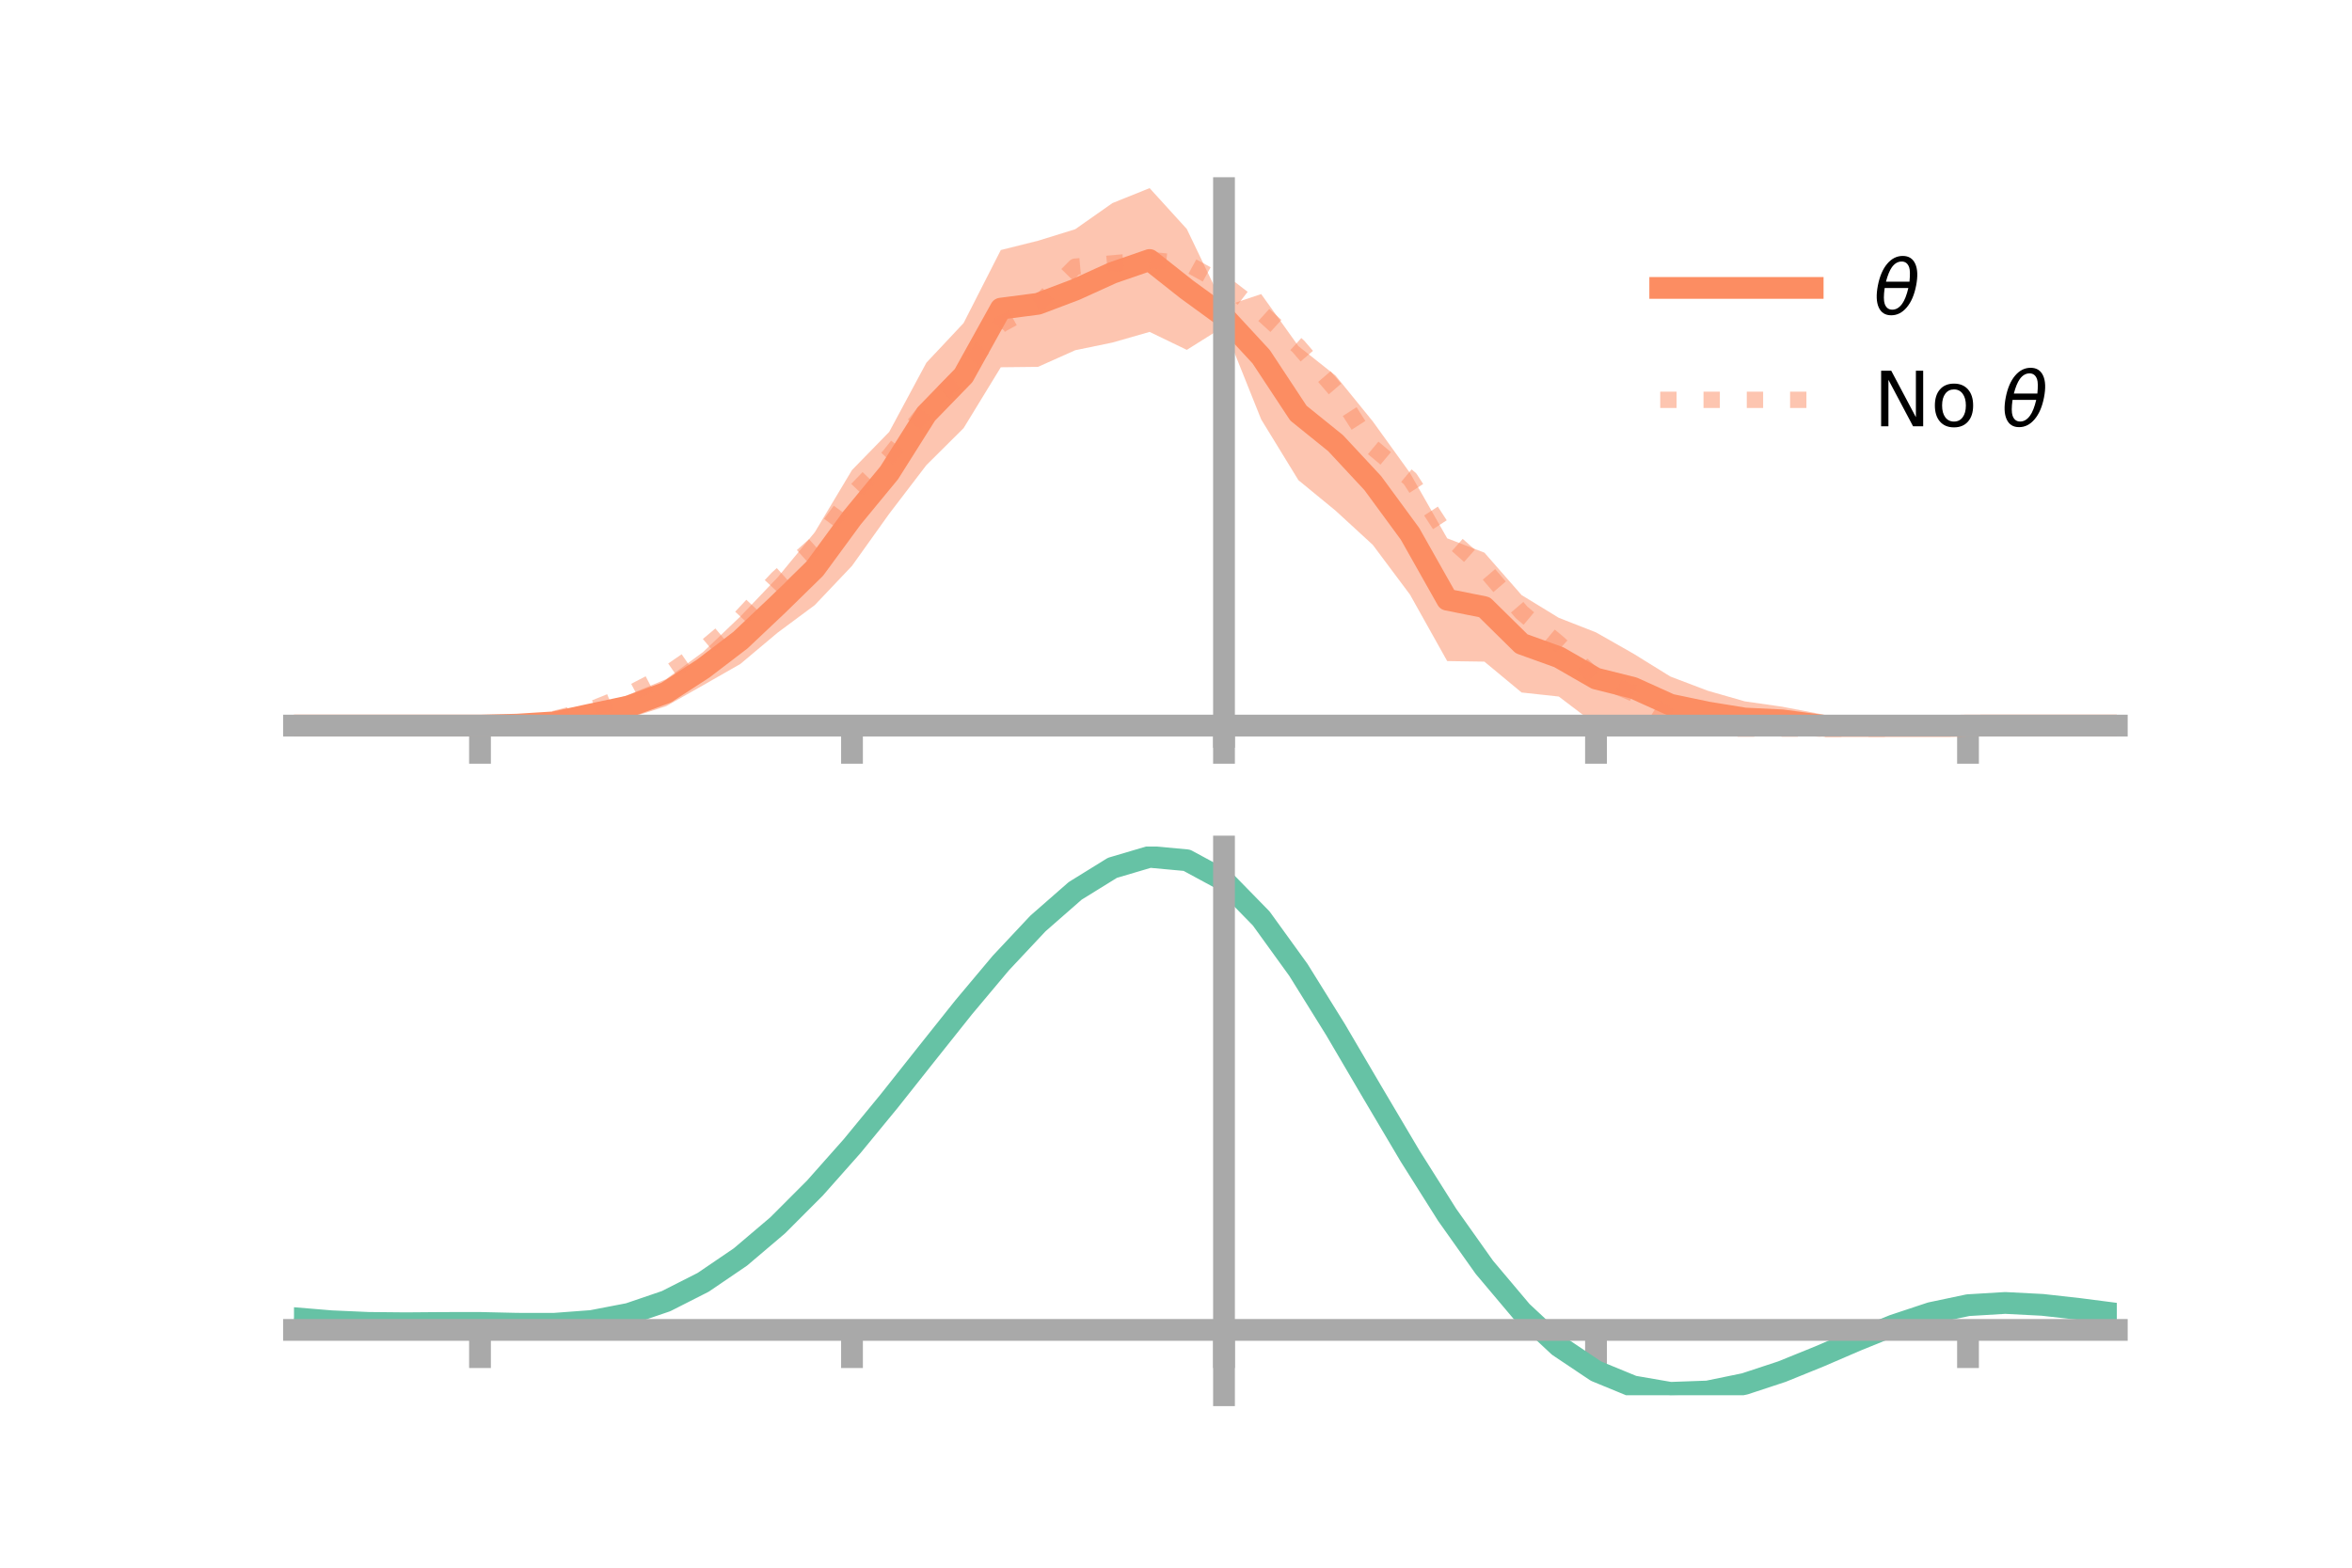
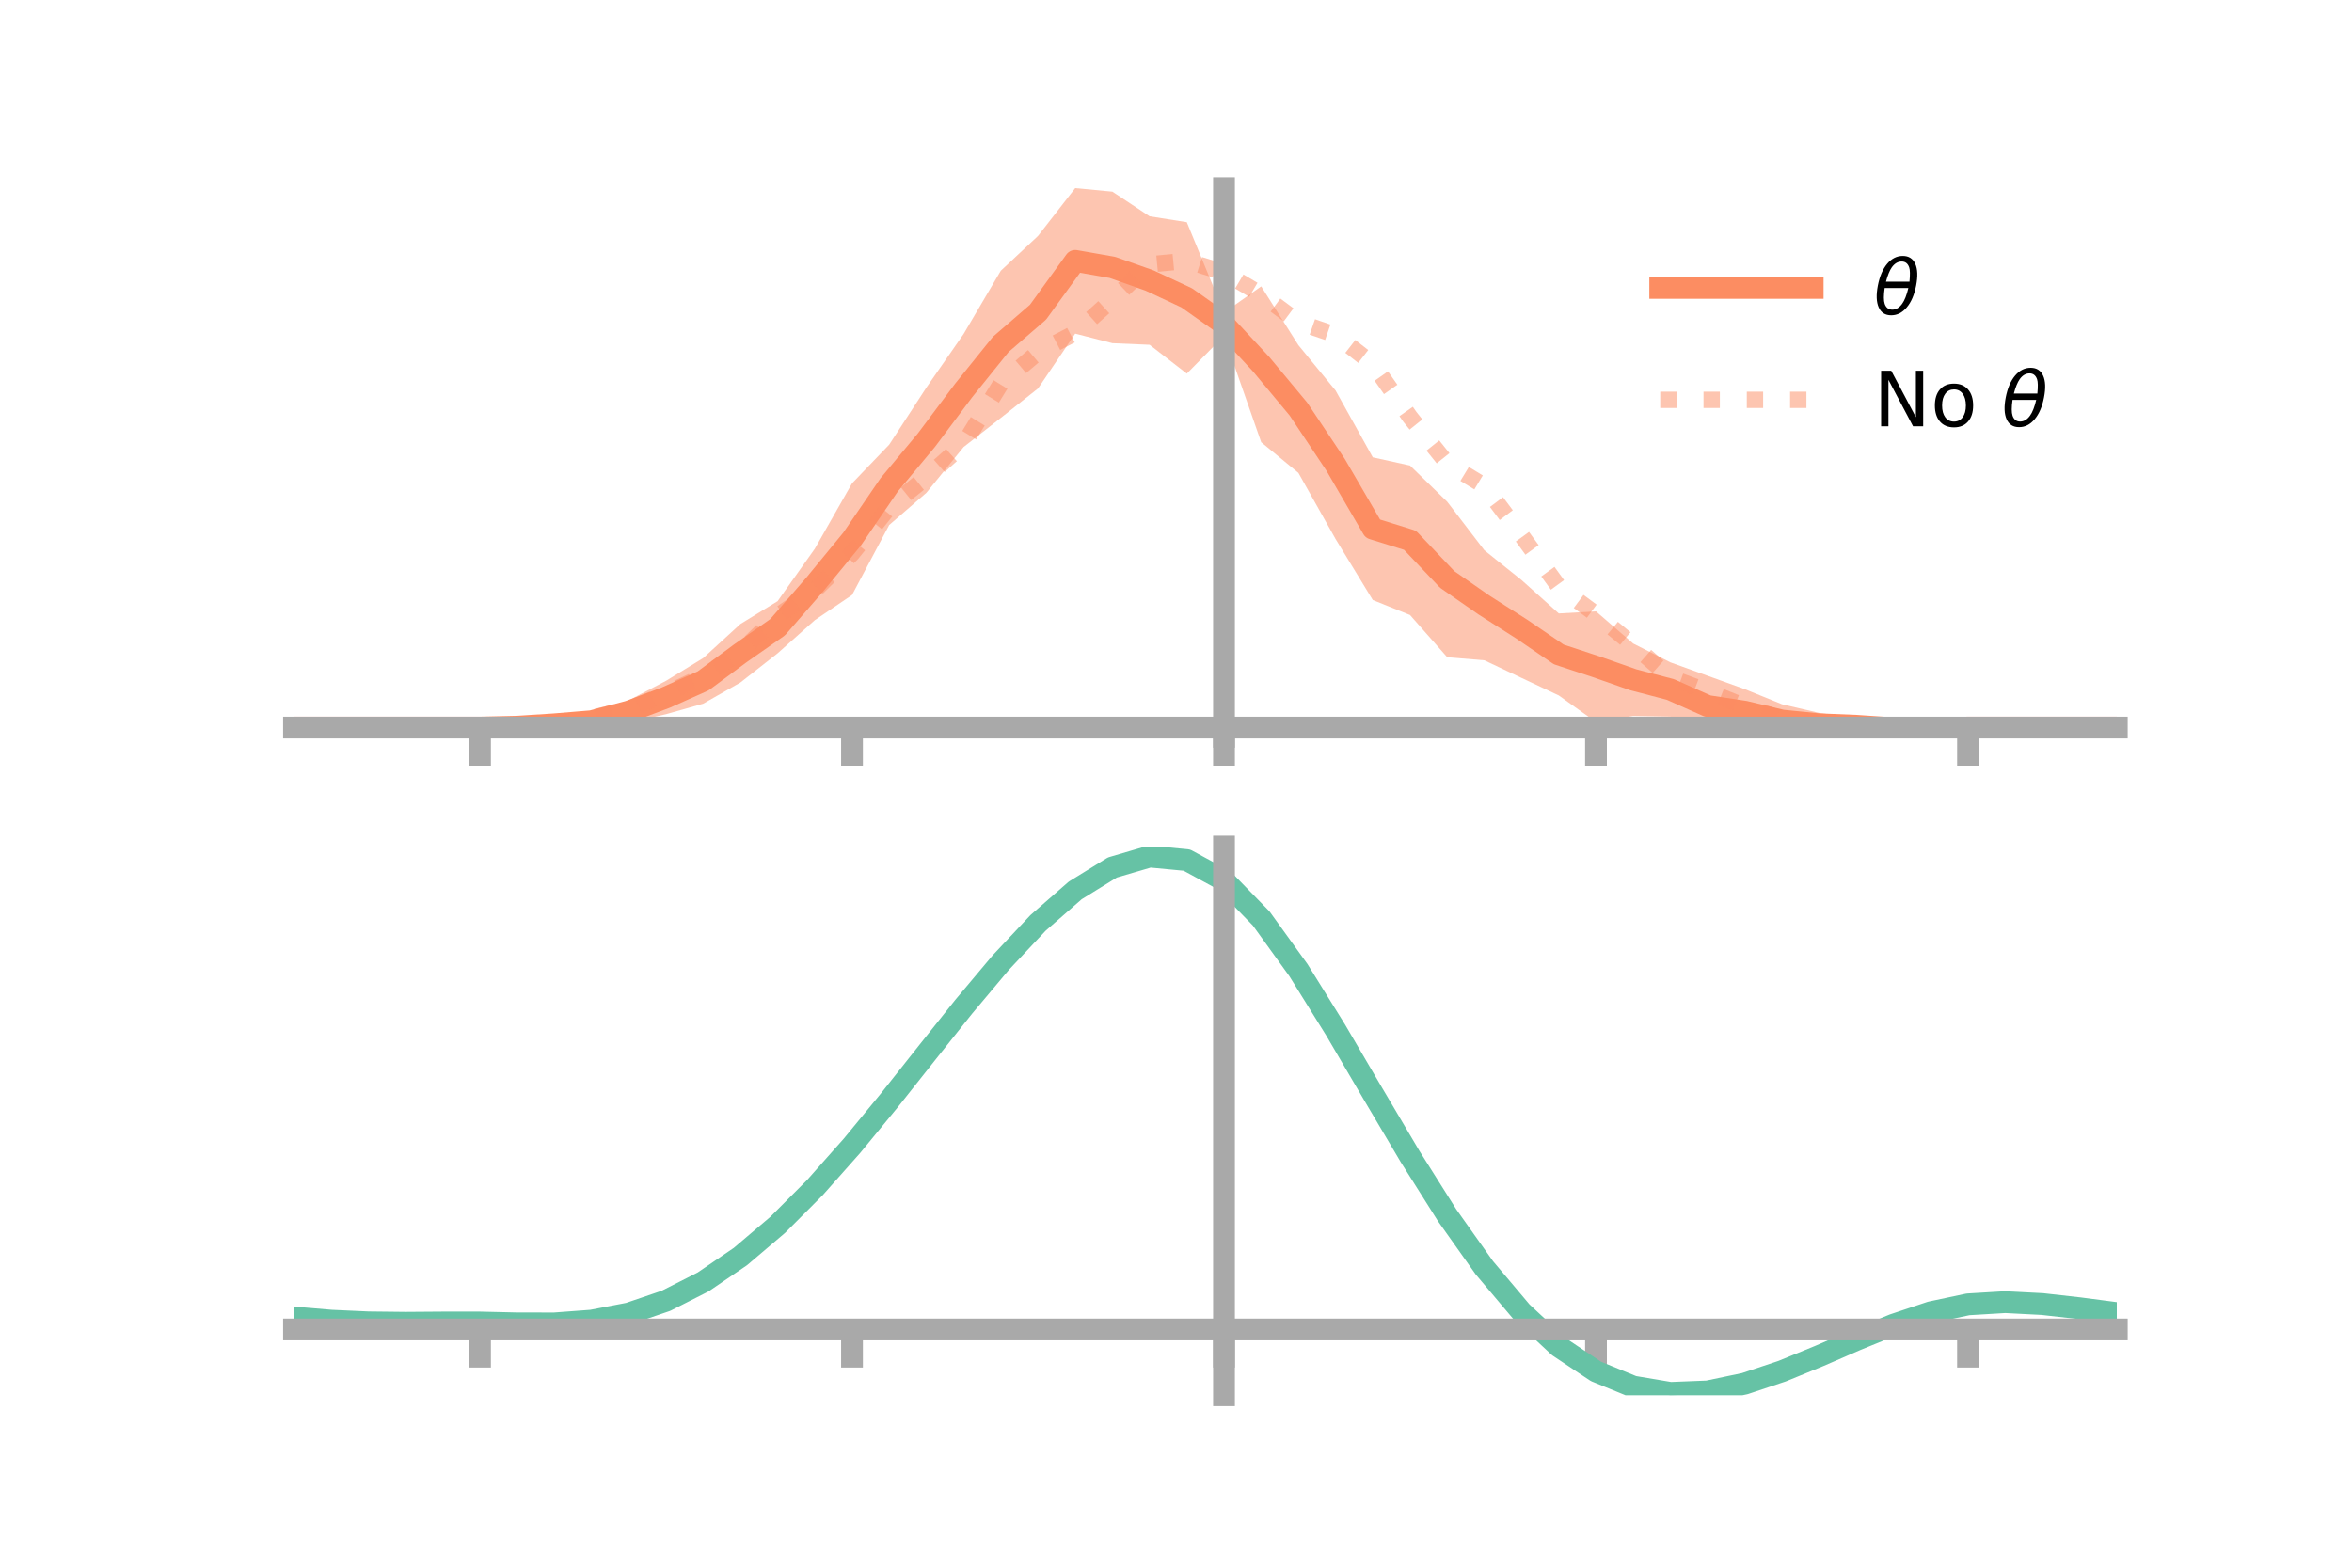
<svg xmlns="http://www.w3.org/2000/svg" xmlns:xlink="http://www.w3.org/1999/xlink" height="144pt" version="1.1" viewBox="0 0 216 144" width="216pt">
  <defs>
    <style type="text/css">*{stroke-linecap:butt;stroke-linejoin:round;}</style>
  </defs>
  <g id="figure_1">
    <g id="patch_1">
      <path d="M 0 144  L 216 144  L 216 0  L 0 0  z " style="fill:none;" />
    </g>
    <g id="axes_1">
      <g id="patch_2">
        <path d="M 27 67.68  L 194.4 67.68  L 194.4 17.28  L 27 17.28  z " style="fill:none;" />
      </g>
      <g id="PolyCollection_1">
-         <path clip-path="url(#p08a3c5df15)" d="M 27 66.649  L 27 66.649  L 30.416 66.649  L 33.833 66.649  L 37.249 66.649  L 40.665 66.649  L 44.082 66.647  L 47.498 66.439  L 50.914 66.001  L 54.331 65.023  L 57.747 63.808  L 61.163 62.39  L 64.58 59.883  L 67.996 56.621  L 71.412 53.038  L 74.829 48.888  L 78.245 43.176  L 81.661 39.674  L 85.078 33.314  L 88.494 29.674  L 91.91 22.968  L 95.327 22.114  L 98.743 21.057  L 102.159 18.656  L 105.576 17.28  L 108.992 21.035  L 112.408 28.149  L 115.824 27.013  L 119.241 31.793  L 122.657 34.503  L 126.073 38.708  L 129.49 43.446  L 132.906 49.448  L 136.322 50.764  L 139.739 54.662  L 143.155 56.75  L 146.571 58.087  L 149.988 60.03  L 153.404 62.144  L 156.82 63.443  L 160.237 64.423  L 163.653 64.912  L 167.069 65.567  L 170.486 66.339  L 173.902 66.377  L 177.318 66.588  L 180.735 66.648  L 184.151 66.649  L 187.567 66.649  L 190.984 66.649  L 194.4 66.649  L 194.4 66.649  L 194.4 66.649  L 190.984 66.649  L 187.567 66.649  L 184.151 66.649  L 180.735 66.652  L 177.318 66.827  L 173.902 67.05  L 170.486 67.498  L 167.069 67.68  L 163.653 67.422  L 160.237 67.58  L 156.82 67.447  L 153.404 67.314  L 149.988 66.339  L 146.571 66.572  L 143.155 63.981  L 139.739 63.609  L 136.322 60.775  L 132.906 60.724  L 129.49 54.619  L 126.073 50.048  L 122.657 46.909  L 119.241 44.105  L 115.824 38.527  L 112.408 29.994  L 108.992 32.137  L 105.576 30.486  L 102.159 31.466  L 98.743 32.171  L 95.327 33.698  L 91.91 33.735  L 88.494 39.327  L 85.078 42.721  L 81.661 47.193  L 78.245 51.978  L 74.829 55.578  L 71.412 58.115  L 67.996 60.985  L 64.58 62.939  L 61.163 64.874  L 57.747 65.968  L 54.331 66.196  L 50.914 66.695  L 47.498 66.688  L 44.082 66.65  L 40.665 66.649  L 37.249 66.649  L 33.833 66.649  L 30.416 66.649  L 27 66.649  z " style="fill:#fc8d62;fill-opacity:0.5;" />
+         <path clip-path="url(#pfde4f0756d)" d="M 27 66.832  L 27 66.832  L 30.416 66.832  L 33.833 66.832  L 37.249 66.832  L 40.665 66.832  L 44.082 66.831  L 47.498 66.576  L 50.914 66.214  L 54.331 65.555  L 57.747 64.328  L 61.163 62.538  L 64.58 60.446  L 67.996 57.318  L 71.412 55.221  L 74.829 50.404  L 78.245 44.399  L 81.661 40.842  L 85.078 35.595  L 88.494 30.676  L 91.91 24.87  L 95.327 21.672  L 98.743 17.28  L 102.159 17.604  L 105.576 19.869  L 108.992 20.41  L 112.408 28.714  L 115.824 26.305  L 119.241 31.703  L 122.657 35.871  L 126.073 42.009  L 129.49 42.761  L 132.906 46.085  L 136.322 50.546  L 139.739 53.285  L 143.155 56.347  L 146.571 56.157  L 149.988 59.111  L 153.404 60.84  L 156.82 62.072  L 160.237 63.304  L 163.653 64.689  L 167.069 65.484  L 170.486 65.963  L 173.902 66.591  L 177.318 66.715  L 180.735 66.832  L 184.151 66.832  L 187.567 66.832  L 190.984 66.832  L 194.4 66.832  L 194.4 66.832  L 194.4 66.832  L 190.984 66.832  L 187.567 66.832  L 184.151 66.832  L 180.735 66.833  L 177.318 67.057  L 173.902 67.204  L 170.486 67.367  L 167.069 67.569  L 163.653 67.68  L 160.237 67.438  L 156.82 67.632  L 153.404 65.826  L 149.988 65.766  L 146.571 66.324  L 143.155 63.882  L 139.739 62.272  L 136.322 60.653  L 132.906 60.366  L 129.49 56.489  L 126.073 55.116  L 122.657 49.513  L 119.241 43.436  L 115.824 40.617  L 112.408 30.851  L 108.992 34.318  L 105.576 31.669  L 102.159 31.522  L 98.743 30.645  L 95.327 35.683  L 91.91 38.386  L 88.494 41.062  L 85.078 45.262  L 81.661 48.223  L 78.245 54.655  L 74.829 56.965  L 71.412 60.01  L 67.996 62.692  L 64.58 64.636  L 61.163 65.602  L 57.747 66.381  L 54.331 66.939  L 50.914 66.845  L 47.498 66.922  L 44.082 66.833  L 40.665 66.832  L 37.249 66.832  L 33.833 66.832  L 30.416 66.832  L 27 66.832  z " style="fill:#fc8d62;fill-opacity:0.5;" />
      </g>
      <g id="matplotlib.axis_1">
        <g id="xtick_1">
          <g id="line2d_1">
            <defs>
-               <path d="M 0 0  L 0 3.5  " id="m9d29e92a29" style="stroke:#a9a9a9;stroke-width:2;" />
+               <path d="M 0 0  L 0 3.5  " id="m59a9b8407d" style="stroke:#a9a9a9;stroke-width:2;" />
            </defs>
            <g>
-               <use style="fill:#a9a9a9;stroke:#a9a9a9;stroke-width:2;" x="44.082" xlink:href="#m9d29e92a29" y="66.649" />
+               <use style="fill:#a9a9a9;stroke:#a9a9a9;stroke-width:2;" x="44.082" xlink:href="#m59a9b8407d" y="66.832" />
            </g>
          </g>
        </g>
        <g id="xtick_2">
          <g id="line2d_2">
            <g>
-               <use style="fill:#a9a9a9;stroke:#a9a9a9;stroke-width:2;" x="78.245" xlink:href="#m9d29e92a29" y="66.649" />
+               <use style="fill:#a9a9a9;stroke:#a9a9a9;stroke-width:2;" x="78.245" xlink:href="#m59a9b8407d" y="66.832" />
            </g>
          </g>
        </g>
        <g id="xtick_3">
          <g id="line2d_3">
            <g>
-               <use style="fill:#a9a9a9;stroke:#a9a9a9;stroke-width:2;" x="112.408" xlink:href="#m9d29e92a29" y="66.649" />
+               <use style="fill:#a9a9a9;stroke:#a9a9a9;stroke-width:2;" x="112.408" xlink:href="#m59a9b8407d" y="66.832" />
            </g>
          </g>
        </g>
        <g id="xtick_4">
          <g id="line2d_4">
            <g>
-               <use style="fill:#a9a9a9;stroke:#a9a9a9;stroke-width:2;" x="146.571" xlink:href="#m9d29e92a29" y="66.649" />
+               <use style="fill:#a9a9a9;stroke:#a9a9a9;stroke-width:2;" x="146.571" xlink:href="#m59a9b8407d" y="66.832" />
            </g>
          </g>
        </g>
        <g id="xtick_5">
          <g id="line2d_5">
            <g>
-               <use style="fill:#a9a9a9;stroke:#a9a9a9;stroke-width:2;" x="180.735" xlink:href="#m9d29e92a29" y="66.649" />
+               <use style="fill:#a9a9a9;stroke:#a9a9a9;stroke-width:2;" x="180.735" xlink:href="#m59a9b8407d" y="66.832" />
            </g>
          </g>
        </g>
      </g>
      <g id="matplotlib.axis_2" />
      <g id="line2d_6">
-         <path clip-path="url(#p08a3c5df15)" d="M 27 66.649  L 30.416 66.649  L 33.833 66.649  L 37.249 66.649  L 40.665 66.649  L 44.082 66.649  L 47.498 66.563  L 50.914 66.348  L 54.331 65.61  L 57.747 64.888  L 61.163 63.632  L 64.58 61.411  L 67.996 58.803  L 71.412 55.576  L 74.829 52.233  L 78.245 47.577  L 81.661 43.433  L 85.078 38.017  L 88.494 34.5  L 91.91 28.351  L 95.327 27.906  L 98.743 26.614  L 102.159 25.061  L 105.576 23.883  L 108.992 26.586  L 112.408 29.072  L 115.824 32.77  L 119.241 37.949  L 122.657 40.706  L 126.073 44.378  L 129.49 49.032  L 132.906 55.086  L 136.322 55.77  L 139.739 59.135  L 143.155 60.366  L 146.571 62.33  L 149.988 63.185  L 153.404 64.729  L 156.82 65.445  L 160.237 66.002  L 163.653 66.167  L 167.069 66.623  L 170.486 66.918  L 173.902 66.713  L 177.318 66.708  L 180.735 66.65  L 184.151 66.649  L 187.567 66.649  L 190.984 66.649  L 194.4 66.649  " style="fill:none;stroke:#fc8d62;stroke-linecap:square;stroke-width:2;" />
+         <path clip-path="url(#pfde4f0756d)" d="M 27 66.832  L 30.416 66.832  L 33.833 66.832  L 37.249 66.832  L 40.665 66.832  L 44.082 66.832  L 47.498 66.749  L 50.914 66.53  L 54.331 66.247  L 57.747 65.355  L 61.163 64.07  L 64.58 62.541  L 67.996 60.005  L 71.412 57.615  L 74.829 53.685  L 78.245 49.527  L 81.661 44.532  L 85.078 40.428  L 88.494 35.869  L 91.91 31.628  L 95.327 28.677  L 98.743 23.962  L 102.159 24.563  L 105.576 25.769  L 108.992 27.364  L 112.408 29.782  L 115.824 33.461  L 119.241 37.569  L 122.657 42.692  L 126.073 48.562  L 129.49 49.625  L 132.906 53.226  L 136.322 55.599  L 139.739 57.779  L 143.155 60.114  L 146.571 61.24  L 149.988 62.439  L 153.404 63.333  L 156.82 64.852  L 160.237 65.371  L 163.653 66.185  L 167.069 66.526  L 170.486 66.665  L 173.902 66.897  L 177.318 66.886  L 180.735 66.832  L 184.151 66.832  L 187.567 66.832  L 190.984 66.832  L 194.4 66.832  " style="fill:none;stroke:#fc8d62;stroke-linecap:square;stroke-width:2;" />
      </g>
      <g id="line2d_7">
-         <path clip-path="url(#p08a3c5df15)" d="M 27 66.649  L 30.416 66.649  L 33.833 66.649  L 37.249 66.649  L 40.665 66.649  L 44.082 66.647  L 47.498 66.513  L 50.914 66.036  L 54.331 65.156  L 57.747 63.772  L 61.163 61.994  L 64.58 59.649  L 67.996 56.772  L 71.412 53.124  L 74.829 50.054  L 78.245 45.458  L 81.661 41.899  L 85.078 37.614  L 88.494 34.21  L 91.91 29.815  L 95.327 27.946  L 98.743 24.494  L 102.159 24.193  L 105.576 23.883  L 108.992 24.201  L 112.408 26.08  L 115.824 28.709  L 119.241 31.82  L 122.657 35.795  L 126.073 41.112  L 129.49 43.971  L 132.906 49.239  L 136.322 52.271  L 139.739 56.256  L 143.155 59.116  L 146.571 62.241  L 149.988 63.684  L 153.404 65.854  L 156.82 66.607  L 160.237 67.182  L 163.653 67.483  L 167.069 67.527  L 170.486 67.283  L 173.902 66.997  L 177.318 66.751  L 180.735 66.651  L 184.151 66.649  L 187.567 66.649  L 190.984 66.649  L 194.4 66.649  " style="fill:none;stroke:#fc8d62;stroke-dasharray:1.5,2.475;stroke-dashoffset:0;stroke-opacity:0.5;stroke-width:1.5;" />
+         <path clip-path="url(#pfde4f0756d)" d="M 27 66.832  L 30.416 66.832  L 33.833 66.832  L 37.249 66.832  L 40.665 66.832  L 44.082 66.832  L 47.498 66.778  L 50.914 66.535  L 54.331 65.935  L 57.747 65.147  L 61.163 63.704  L 64.58 62.12  L 67.996 59.887  L 71.412 56.58  L 74.829 54.208  L 78.245 50.845  L 81.661 46.601  L 85.078 43.84  L 88.494 40.813  L 91.91 35.262  L 95.327 32.365  L 98.743 30.581  L 102.159 27.509  L 105.576 24.285  L 108.992 23.962  L 112.408 25.026  L 115.824 27.05  L 119.241 29.589  L 122.657 30.768  L 126.073 33.428  L 129.49 38.304  L 132.906 42.564  L 136.322 44.635  L 139.739 49.196  L 143.155 53.893  L 146.571 56.428  L 149.988 59.249  L 153.404 62.236  L 156.82 63.505  L 160.237 64.882  L 163.653 66.051  L 167.069 66.461  L 170.486 66.84  L 173.902 66.863  L 177.318 66.854  L 180.735 66.832  L 184.151 66.832  L 187.567 66.832  L 190.984 66.832  L 194.4 66.832  " style="fill:none;stroke:#fc8d62;stroke-dasharray:1.5,2.475;stroke-dashoffset:0;stroke-opacity:0.5;stroke-width:1.5;" />
      </g>
      <g id="patch_3">
        <path d="M 112.408 67.68  L 112.408 17.28  " style="fill:none;stroke:#a9a9a9;stroke-linecap:square;stroke-linejoin:miter;stroke-width:2;" />
      </g>
      <g id="patch_4">
        <path d="M 194.4 67.68  L 194.4 17.28  " style="fill:none;" />
      </g>
      <g id="patch_5">
-         <path d="M 27 66.649  L 194.4 66.649  " style="fill:none;stroke:#a9a9a9;stroke-linecap:square;stroke-linejoin:miter;stroke-width:2;" />
+         <path d="M 27 66.832  L 194.4 66.832  " style="fill:none;stroke:#a9a9a9;stroke-linecap:square;stroke-linejoin:miter;stroke-width:2;" />
      </g>
      <g id="patch_6">
        <path d="M 27 17.28  L 194.4 17.28  " style="fill:none;" />
      </g>
      <g id="legend_1">
        <g id="line2d_8">
          <path d="M 152.47 26.449  L 166.47 26.449  " style="fill:none;stroke:#fc8d62;stroke-linecap:square;stroke-width:2;" />
        </g>
        <g id="line2d_9" />
        <g id="text_1">
          <g transform="translate(172.07 28.89891)scale(0.07 -0.07)">
            <defs>
              <path d="M 45.516 34.672  L 14.453 34.672  Q 12.359 20.062 14.5 13.875  Q 17.188 6.25 24.469 6.25  Q 31.781 6.25 37.359 13.922  Q 42.234 20.656 45.516 34.672  z M 47.016 42.969  Q 48.344 56.844 46.625 61.719  Q 43.953 69.438 36.766 69.438  Q 29.297 69.438 23.828 61.812  Q 19.531 55.672 16.156 42.969  z M 38.188 76.766  Q 49.906 76.766 54.594 66.406  Q 59.281 56.109 55.719 37.844  Q 52.203 19.625 43.453 9.281  Q 34.766 -1.125 23.047 -1.125  Q 11.281 -1.125 6.641 9.281  Q 2 19.625 5.516 37.844  Q 9.078 56.109 17.719 66.406  Q 26.422 76.766 38.188 76.766  z " id="DejaVuSans-Oblique-952" />
            </defs>
            <use transform="translate(0 0.234375)" xlink:href="#DejaVuSans-Oblique-952" />
          </g>
        </g>
        <g id="line2d_10">
          <path d="M 152.47 36.724  L 166.47 36.724  " style="fill:none;stroke:#fc8d62;stroke-dasharray:1.5,2.475;stroke-dashoffset:0;stroke-opacity:0.5;stroke-width:1.5;" />
        </g>
        <g id="line2d_11" />
        <g id="text_2">
          <g transform="translate(172.07 39.17359)scale(0.07 -0.07)">
            <defs>
              <path d="M 9.812 72.906  L 23.094 72.906  L 55.422 11.922  L 55.422 72.906  L 64.984 72.906  L 64.984 0  L 51.703 0  L 19.391 60.984  L 19.391 0  L 9.812 0  z " id="DejaVuSans-78" />
              <path d="M 30.609 48.391  Q 23.391 48.391 19.188 42.75  Q 14.984 37.109 14.984 27.297  Q 14.984 17.484 19.156 11.844  Q 23.344 6.203 30.609 6.203  Q 37.797 6.203 41.984 11.859  Q 46.188 17.531 46.188 27.297  Q 46.188 37.016 41.984 42.703  Q 37.797 48.391 30.609 48.391  z M 30.609 56  Q 42.328 56 49.016 48.375  Q 55.719 40.766 55.719 27.297  Q 55.719 13.875 49.016 6.219  Q 42.328 -1.422 30.609 -1.422  Q 18.844 -1.422 12.172 6.219  Q 5.516 13.875 5.516 27.297  Q 5.516 40.766 12.172 48.375  Q 18.844 56 30.609 56  z " id="DejaVuSans-111" />
              <path id="DejaVuSans-32" />
            </defs>
            <use transform="translate(0 0.234375)" xlink:href="#DejaVuSans-78" />
            <use transform="translate(74.80469 0.234375)" xlink:href="#DejaVuSans-111" />
            <use transform="translate(135.9863 0.234375)" xlink:href="#DejaVuSans-32" />
            <use transform="translate(167.7734 0.234375)" xlink:href="#DejaVuSans-Oblique-952" />
          </g>
        </g>
      </g>
    </g>
    <g id="axes_2">
      <g id="patch_7">
        <path d="M 27 128.16  L 194.4 128.16  L 194.4 77.76  L 27 77.76  z " style="fill:none;" />
      </g>
      <g id="PolyCollection_2">
-         <path clip-path="url(#pe98faa2808)" d="M 27 121.12  L 27 121.039  L 30.416 121.333  L 33.833 121.486  L 37.249 121.516  L 40.665 121.483  L 44.082 121.478  L 47.498 121.555  L 50.914 121.557  L 54.331 121.301  L 57.747 120.639  L 61.163 119.457  L 64.58 117.688  L 67.996 115.308  L 71.412 112.338  L 74.829 108.836  L 78.245 104.895  L 81.661 100.643  L 85.078 96.235  L 88.494 91.852  L 91.91 87.696  L 95.327 83.983  L 98.743 80.936  L 102.159 78.786  L 105.576 77.76  L 108.992 78.082  L 112.408 79.959  L 115.824 83.505  L 119.241 88.302  L 122.657 93.875  L 126.073 99.783  L 129.49 105.647  L 132.906 111.149  L 136.322 116.047  L 139.739 120.165  L 143.155 123.399  L 146.571 125.712  L 149.988 127.128  L 153.404 127.72  L 156.82 127.602  L 160.237 126.912  L 163.653 125.804  L 167.069 124.445  L 170.486 123.001  L 173.902 121.638  L 177.318 120.518  L 180.735 119.804  L 184.151 119.602  L 187.567 119.783  L 190.984 120.174  L 194.4 120.629  L 194.4 120.735  L 194.4 120.735  L 190.984 120.305  L 187.567 119.933  L 184.151 119.763  L 180.735 119.971  L 177.318 120.697  L 173.902 121.849  L 170.486 123.261  L 167.069 124.761  L 163.653 126.171  L 160.237 127.317  L 156.82 128.031  L 153.404 128.16  L 149.988 127.575  L 146.571 126.178  L 143.155 123.913  L 139.739 120.767  L 136.322 116.777  L 132.906 112.037  L 129.49 106.71  L 126.073 101.028  L 122.657 95.295  L 119.241 89.883  L 115.824 85.221  L 112.408 81.774  L 108.992 79.956  L 105.576 79.648  L 102.159 80.643  L 98.743 82.721  L 95.327 85.657  L 91.91 89.228  L 88.494 93.216  L 85.078 97.413  L 81.661 101.628  L 78.245 105.687  L 74.829 109.445  L 71.412 112.783  L 67.996 115.614  L 64.58 117.885  L 61.163 119.582  L 57.747 120.729  L 54.331 121.381  L 50.914 121.635  L 47.498 121.633  L 44.082 121.556  L 40.665 121.556  L 37.249 121.58  L 33.833 121.544  L 30.416 121.396  L 27 121.12  z " style="fill:#66c2a5;fill-opacity:0.5;" />
+         <path clip-path="url(#p40fd232bcb)" d="M 27 121.057  L 27 120.98  L 30.416 121.28  L 33.833 121.437  L 37.249 121.471  L 40.665 121.44  L 44.082 121.437  L 47.498 121.515  L 50.914 121.518  L 54.331 121.262  L 57.747 120.602  L 61.163 119.424  L 64.58 117.655  L 67.996 115.275  L 71.412 112.303  L 74.829 108.8  L 78.245 104.859  L 81.661 100.607  L 85.078 96.2  L 88.494 91.821  L 91.91 87.669  L 95.327 83.961  L 98.743 80.921  L 102.159 78.778  L 105.576 77.76  L 108.992 78.09  L 112.408 79.976  L 115.824 83.53  L 119.241 88.335  L 122.657 93.915  L 126.073 99.828  L 129.49 105.694  L 132.906 111.196  L 136.322 116.09  L 139.739 120.204  L 143.155 123.432  L 146.571 125.739  L 149.988 127.146  L 153.404 127.729  L 156.82 127.599  L 160.237 126.896  L 163.653 125.775  L 167.069 124.403  L 170.486 122.947  L 173.902 121.574  L 177.318 120.447  L 180.735 119.729  L 184.151 119.526  L 187.567 119.709  L 190.984 120.105  L 194.4 120.565  L 194.4 120.667  L 194.4 120.667  L 190.984 120.232  L 187.567 119.857  L 184.151 119.685  L 180.735 119.894  L 177.318 120.622  L 173.902 121.778  L 170.486 123.197  L 167.069 124.707  L 163.653 126.128  L 160.237 127.288  L 156.82 128.016  L 153.404 128.16  L 149.988 127.589  L 146.571 126.206  L 143.155 123.951  L 139.739 120.811  L 136.322 116.821  L 132.906 112.077  L 129.49 106.742  L 126.073 101.049  L 122.657 95.304  L 119.241 89.878  L 115.824 85.202  L 112.408 81.744  L 108.992 79.915  L 105.576 79.598  L 102.159 80.587  L 98.743 82.66  L 95.327 85.593  L 91.91 89.163  L 88.494 93.151  L 85.078 97.35  L 81.661 101.567  L 78.245 105.63  L 74.829 109.39  L 71.412 112.731  L 67.996 115.565  L 64.58 117.84  L 61.163 119.542  L 57.747 120.694  L 54.331 121.349  L 50.914 121.604  L 47.498 121.599  L 44.082 121.519  L 40.665 121.516  L 37.249 121.535  L 33.833 121.493  L 30.416 121.338  L 27 121.057  z " style="fill:#66c2a5;fill-opacity:0.5;" />
      </g>
      <g id="matplotlib.axis_3">
        <g id="xtick_6">
          <g id="line2d_12">
            <g>
-               <use style="fill:#a9a9a9;stroke:#a9a9a9;stroke-width:2;" x="44.082" xlink:href="#m9d29e92a29" y="122.159" />
+               <use style="fill:#a9a9a9;stroke:#a9a9a9;stroke-width:2;" x="44.082" xlink:href="#m59a9b8407d" y="122.116" />
            </g>
          </g>
        </g>
        <g id="xtick_7">
          <g id="line2d_13">
            <g>
-               <use style="fill:#a9a9a9;stroke:#a9a9a9;stroke-width:2;" x="78.245" xlink:href="#m9d29e92a29" y="122.159" />
+               <use style="fill:#a9a9a9;stroke:#a9a9a9;stroke-width:2;" x="78.245" xlink:href="#m59a9b8407d" y="122.116" />
            </g>
          </g>
        </g>
        <g id="xtick_8">
          <g id="line2d_14">
            <g>
-               <use style="fill:#a9a9a9;stroke:#a9a9a9;stroke-width:2;" x="112.408" xlink:href="#m9d29e92a29" y="122.159" />
+               <use style="fill:#a9a9a9;stroke:#a9a9a9;stroke-width:2;" x="112.408" xlink:href="#m59a9b8407d" y="122.116" />
            </g>
          </g>
        </g>
        <g id="xtick_9">
          <g id="line2d_15">
            <g>
-               <use style="fill:#a9a9a9;stroke:#a9a9a9;stroke-width:2;" x="146.571" xlink:href="#m9d29e92a29" y="122.159" />
+               <use style="fill:#a9a9a9;stroke:#a9a9a9;stroke-width:2;" x="146.571" xlink:href="#m59a9b8407d" y="122.116" />
            </g>
          </g>
        </g>
        <g id="xtick_10">
          <g id="line2d_16">
            <g>
-               <use style="fill:#a9a9a9;stroke:#a9a9a9;stroke-width:2;" x="180.735" xlink:href="#m9d29e92a29" y="122.159" />
+               <use style="fill:#a9a9a9;stroke:#a9a9a9;stroke-width:2;" x="180.735" xlink:href="#m59a9b8407d" y="122.116" />
            </g>
          </g>
        </g>
      </g>
      <g id="matplotlib.axis_4" />
      <g id="line2d_17">
-         <path clip-path="url(#pe98faa2808)" d="M 27 121.079  L 30.416 121.364  L 33.833 121.515  L 37.249 121.548  L 40.665 121.52  L 44.082 121.517  L 47.498 121.594  L 50.914 121.596  L 54.331 121.341  L 57.747 120.684  L 61.163 119.52  L 64.58 117.786  L 67.996 115.461  L 71.412 112.561  L 74.829 109.141  L 78.245 105.291  L 81.661 101.135  L 85.078 96.824  L 88.494 92.534  L 91.91 88.462  L 95.327 84.82  L 98.743 81.829  L 102.159 79.715  L 105.576 78.704  L 108.992 79.019  L 112.408 80.867  L 115.824 84.363  L 119.241 89.092  L 122.657 94.585  L 126.073 100.406  L 129.49 106.178  L 132.906 111.593  L 136.322 116.412  L 139.739 120.466  L 143.155 123.656  L 146.571 125.945  L 149.988 127.351  L 153.404 127.94  L 156.82 127.817  L 160.237 127.115  L 163.653 125.988  L 167.069 124.603  L 170.486 123.131  L 173.902 121.743  L 177.318 120.608  L 180.735 119.888  L 184.151 119.682  L 187.567 119.858  L 190.984 120.24  L 194.4 120.682  " style="fill:none;stroke:#66c2a5;stroke-linecap:square;stroke-width:2;" />
+         <path clip-path="url(#p40fd232bcb)" d="M 27 121.018  L 30.416 121.309  L 33.833 121.465  L 37.249 121.503  L 40.665 121.478  L 44.082 121.478  L 47.498 121.557  L 50.914 121.561  L 54.331 121.306  L 57.747 120.648  L 61.163 119.483  L 64.58 117.748  L 67.996 115.42  L 71.412 112.517  L 74.829 109.095  L 78.245 105.244  L 81.661 101.087  L 85.078 96.775  L 88.494 92.486  L 91.91 88.416  L 95.327 84.777  L 98.743 81.791  L 102.159 79.682  L 105.576 78.679  L 108.992 79.003  L 112.408 80.86  L 115.824 84.366  L 119.241 89.107  L 122.657 94.609  L 126.073 100.439  L 129.49 106.218  L 132.906 111.636  L 136.322 116.455  L 139.739 120.507  L 143.155 123.692  L 146.571 125.972  L 149.988 127.368  L 153.404 127.944  L 156.82 127.808  L 160.237 127.092  L 163.653 125.952  L 167.069 124.555  L 170.486 123.072  L 173.902 121.676  L 177.318 120.535  L 180.735 119.811  L 184.151 119.606  L 187.567 119.783  L 190.984 120.168  L 194.4 120.616  " style="fill:none;stroke:#66c2a5;stroke-linecap:square;stroke-width:2;" />
      </g>
      <g id="patch_8">
        <path d="M 112.408 128.16  L 112.408 77.76  " style="fill:none;stroke:#a9a9a9;stroke-linecap:square;stroke-linejoin:miter;stroke-width:2;" />
      </g>
      <g id="patch_9">
        <path d="M 194.4 128.16  L 194.4 77.76  " style="fill:none;" />
      </g>
      <g id="patch_10">
-         <path d="M 27 122.159  L 194.4 122.159  " style="fill:none;stroke:#a9a9a9;stroke-linecap:square;stroke-linejoin:miter;stroke-width:2;" />
+         <path d="M 27 122.116  L 194.4 122.116  " style="fill:none;stroke:#a9a9a9;stroke-linecap:square;stroke-linejoin:miter;stroke-width:2;" />
      </g>
      <g id="patch_11">
        <path d="M 27 77.76  L 194.4 77.76  " style="fill:none;" />
      </g>
    </g>
  </g>
  <defs>
-     <clipPath id="p08a3c5df15">
+     <clipPath id="pfde4f0756d">
      <rect height="50.4" width="167.4" x="27" y="17.28" />
    </clipPath>
-     <clipPath id="pe98faa2808">
+     <clipPath id="p40fd232bcb">
      <rect height="50.4" width="167.4" x="27" y="77.76" />
    </clipPath>
  </defs>
</svg>
